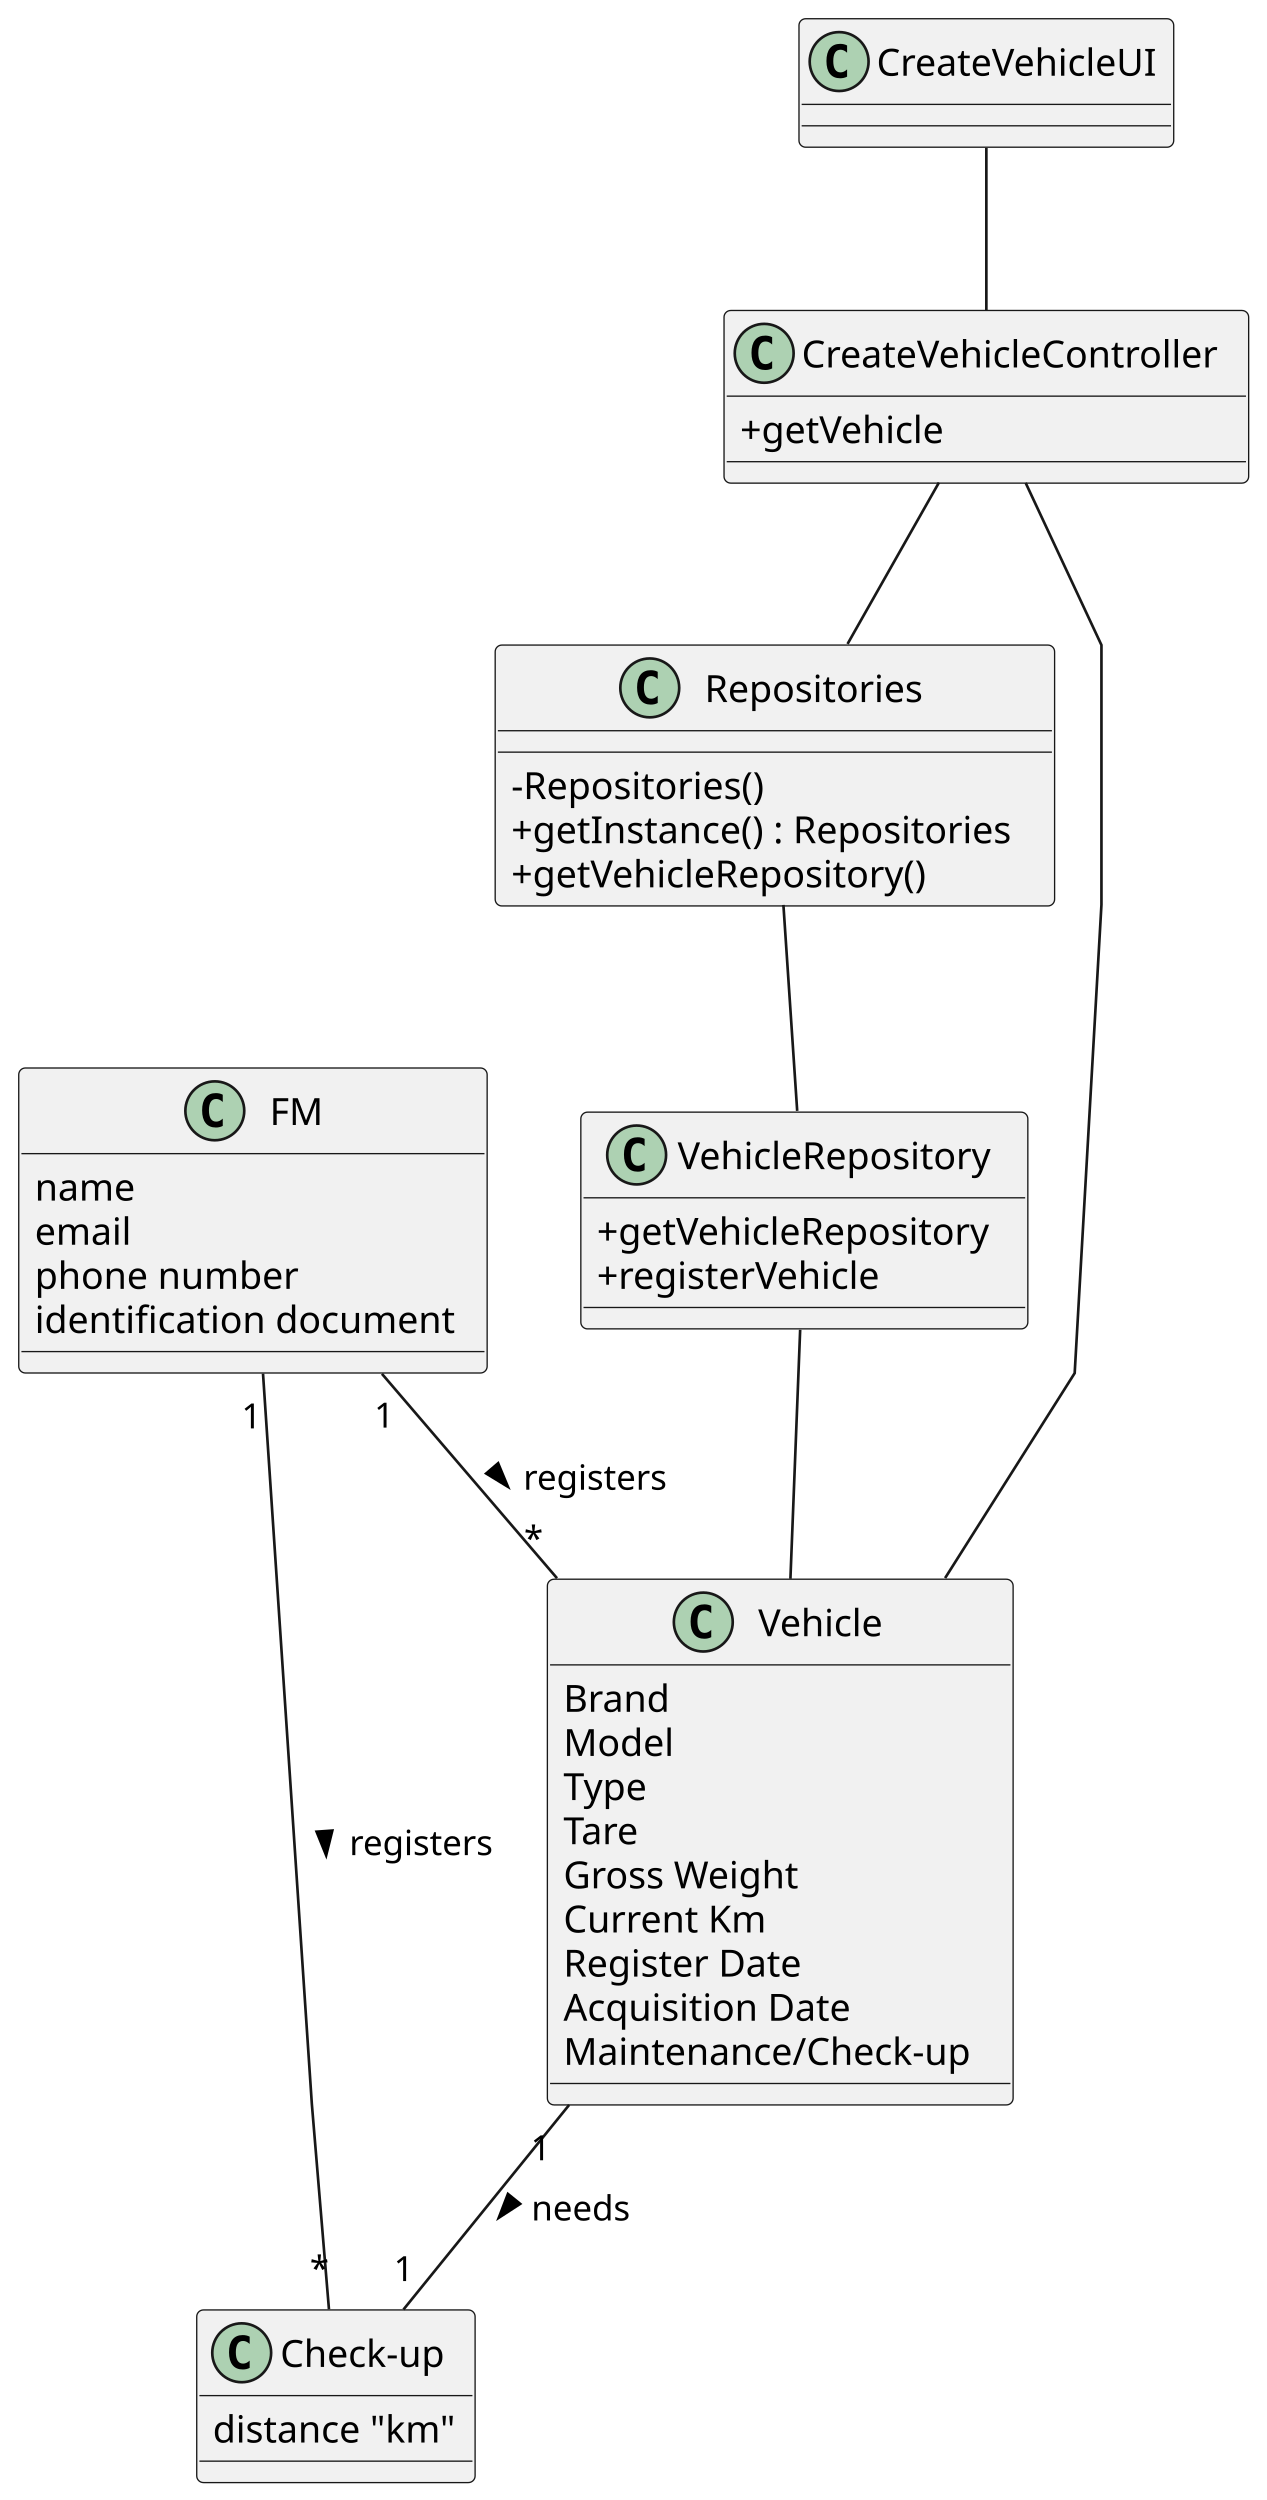
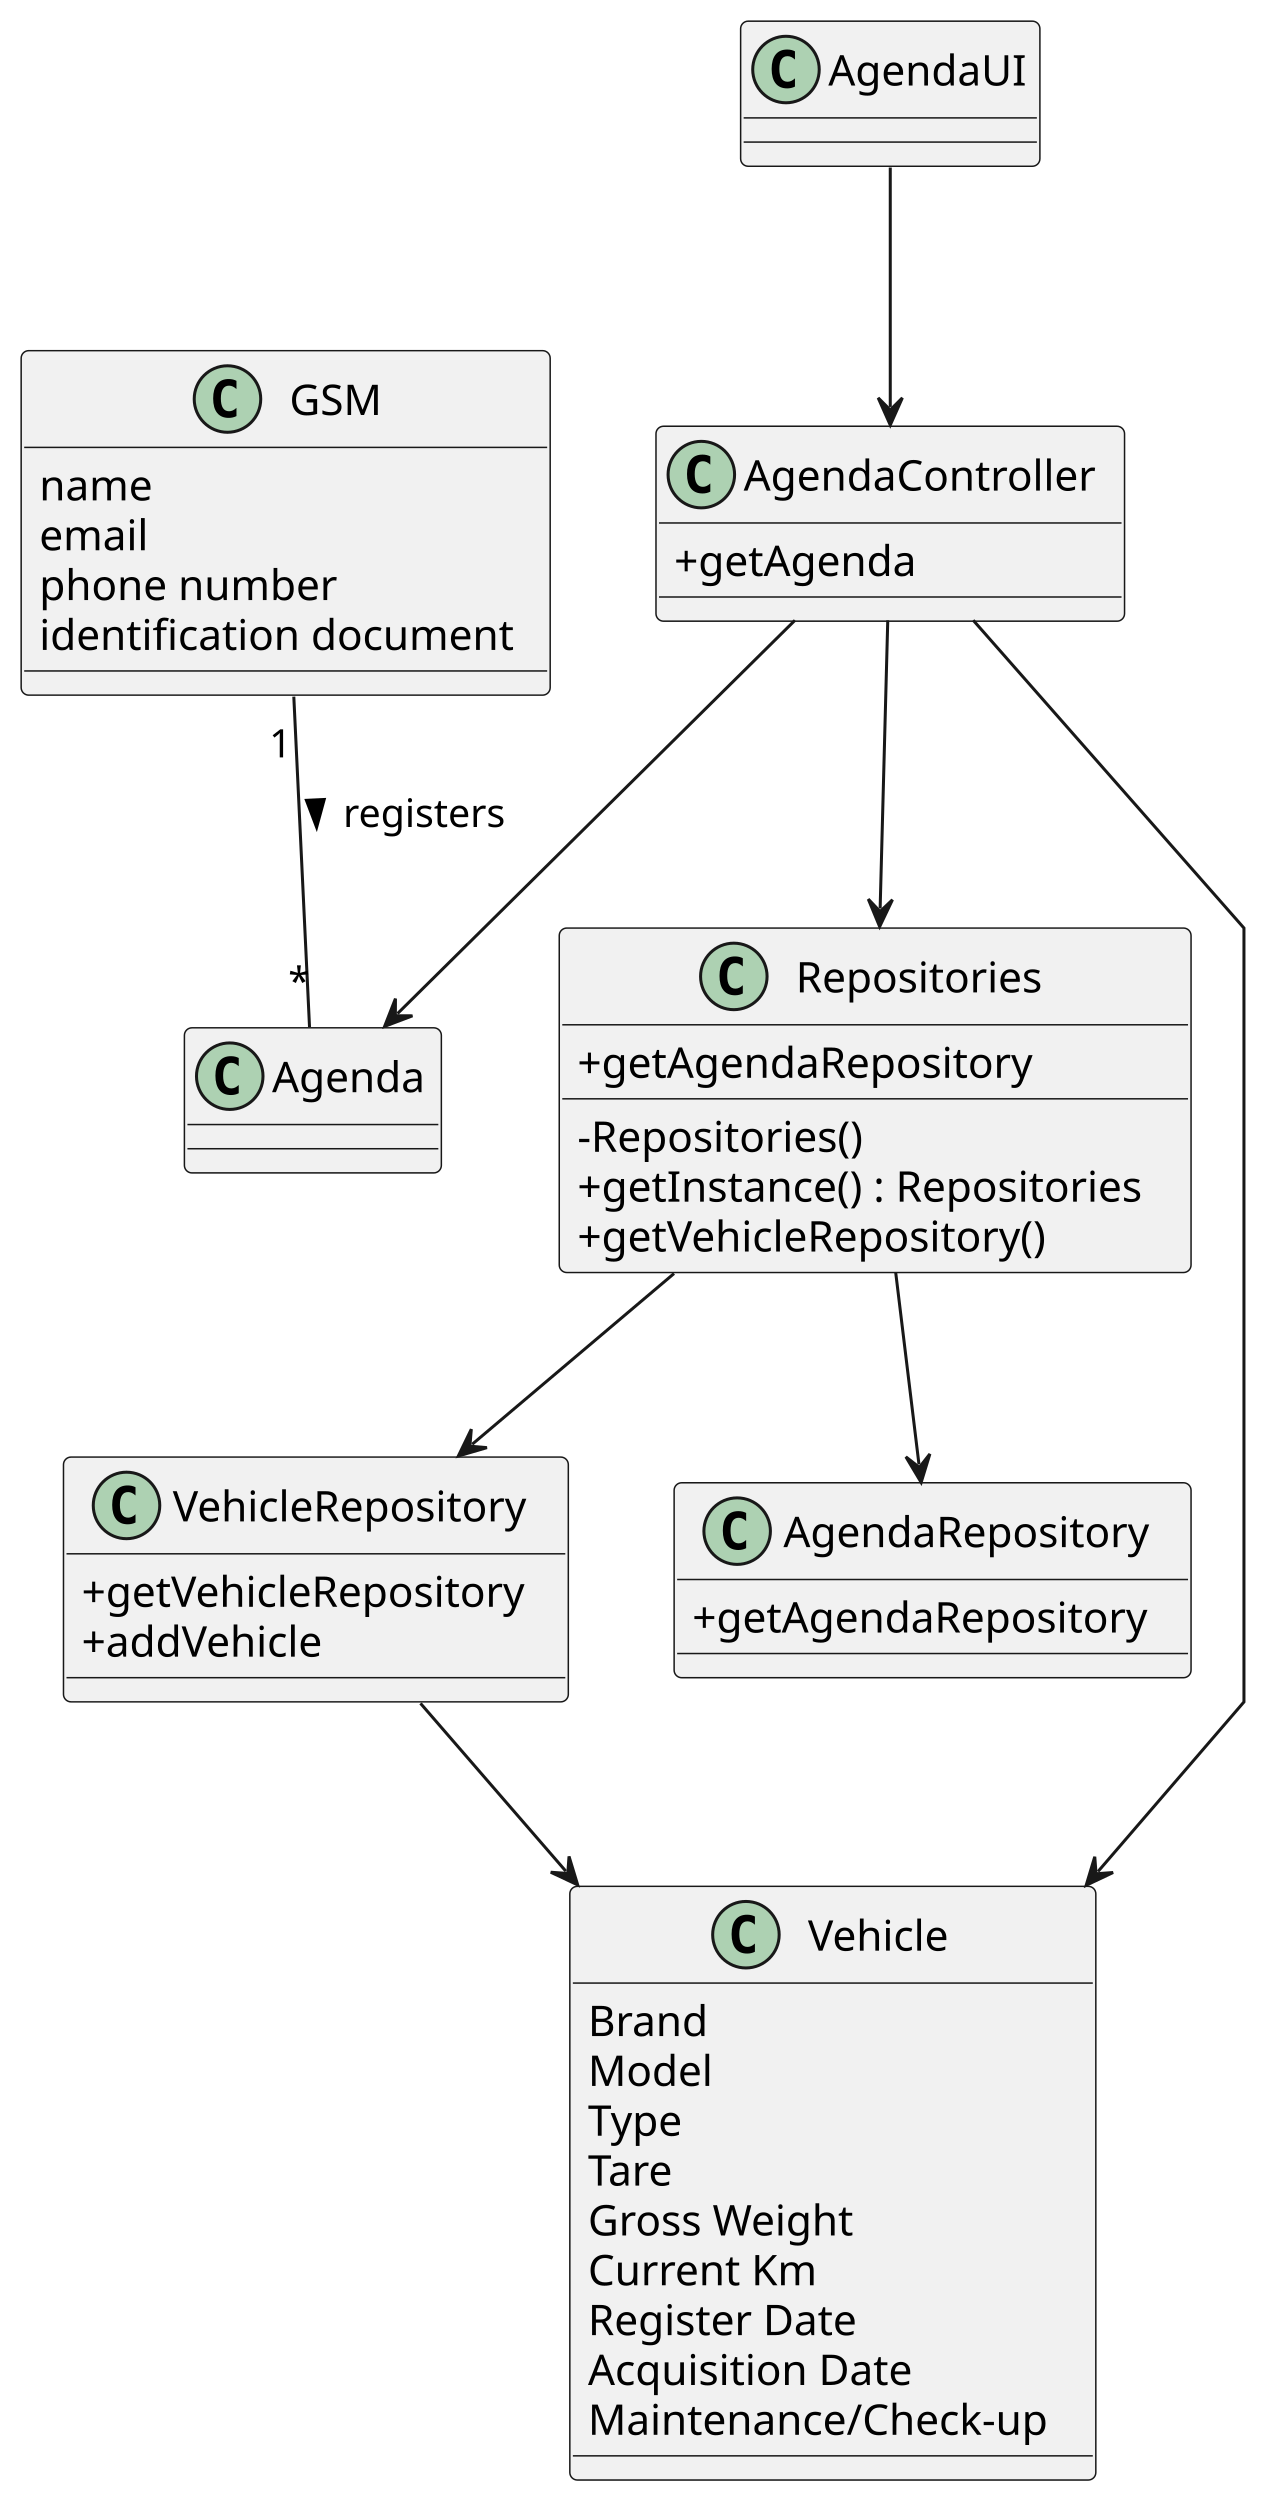
- <svg xmlns="http://www.w3.org/2000/svg" contentStyleType="text/css" height="934px" preserveAspectRatio="none" style="width:473px;height:934px;background:#FFFFFF;" version="1.1" viewBox="0 0 473 934" width="473px" zoomAndPan="magnify">
+ <svg xmlns="http://www.w3.org/2000/svg" contentStyleType="text/css" height="827px" preserveAspectRatio="none" style="width:418px;height:827px;background:#FFFFFF;" version="1.1" viewBox="0 0 418 827" width="418px" zoomAndPan="magnify">
  <defs />
  <g>
    <g id="elem_VehicleRepository">
-       <rect codeLine="12" fill="#F1F1F1" height="80.977" id="VehicleRepository" rx="2.5" ry="2.5" style="stroke:#181818;stroke-width:0.5;" width="167" x="217" y="415.5" />
-       <ellipse cx="237.85" cy="431.5" fill="#ADD1B2" rx="11" ry="11" style="stroke:#181818;stroke-width:1.0;" />
-       <path d="M240.823,437.143 Q240.242,437.442 239.603,437.591 Q238.964,437.741 238.258,437.741 Q235.751,437.741 234.431,436.089 Q233.112,434.437 233.112,431.316 Q233.112,428.187 234.431,426.535 Q235.751,424.883 238.258,424.883 Q238.964,424.883 239.611,425.032 Q240.259,425.182 240.823,425.481 L240.823,428.203 Q240.192,427.622 239.599,427.352 Q239.005,427.082 238.374,427.082 Q237.03,427.082 236.345,428.149 Q235.66,429.216 235.66,431.316 Q235.66,433.408 236.345,434.474 Q237.03,435.541 238.374,435.541 Q239.005,435.541 239.599,435.271 Q240.192,435.002 240.823,434.42 Z " fill="#000000" />
-       <text fill="#000000" font-family="sans-serif" font-size="14" lengthAdjust="spacing" textLength="122" x="253.15" y="436.791">VehicleRepository</text>
-       <line style="stroke:#181818;stroke-width:0.5;" x1="218" x2="383" y1="447.5" y2="447.5" />
-       <text fill="#000000" font-family="sans-serif" font-size="14" lengthAdjust="spacing" textLength="155" x="223" y="465.035">+getVehicleRepository</text>
-       <text fill="#000000" font-family="sans-serif" font-size="14" lengthAdjust="spacing" textLength="113" x="223" y="481.523">+registerVehicle</text>
-       <line style="stroke:#181818;stroke-width:0.5;" x1="218" x2="383" y1="488.477" y2="488.477" />
+       <rect codeLine="12" fill="#F1F1F1" height="80.977" id="VehicleRepository" rx="2.5" ry="2.5" style="stroke:#181818;stroke-width:0.5;" width="167" x="21" y="482" />
+       <ellipse cx="41.85" cy="498" fill="#ADD1B2" rx="11" ry="11" style="stroke:#181818;stroke-width:1.0;" />
+       <path d="M44.823,503.643 Q44.242,503.942 43.603,504.091 Q42.964,504.241 42.258,504.241 Q39.751,504.241 38.431,502.589 Q37.112,500.937 37.112,497.816 Q37.112,494.687 38.431,493.035 Q39.751,491.383 42.258,491.383 Q42.964,491.383 43.611,491.532 Q44.259,491.682 44.823,491.981 L44.823,494.703 Q44.192,494.122 43.599,493.852 Q43.005,493.582 42.374,493.582 Q41.03,493.582 40.345,494.649 Q39.66,495.716 39.66,497.816 Q39.66,499.908 40.345,500.974 Q41.03,502.041 42.374,502.041 Q43.005,502.041 43.599,501.771 Q44.192,501.502 44.823,500.92 Z " fill="#000000" />
+       <text fill="#000000" font-family="sans-serif" font-size="14" lengthAdjust="spacing" textLength="122" x="57.15" y="503.291">VehicleRepository</text>
+       <line style="stroke:#181818;stroke-width:0.5;" x1="22" x2="187" y1="514" y2="514" />
+       <text fill="#000000" font-family="sans-serif" font-size="14" lengthAdjust="spacing" textLength="155" x="27" y="531.535">+getVehicleRepository</text>
+       <text fill="#000000" font-family="sans-serif" font-size="14" lengthAdjust="spacing" textLength="86" x="27" y="548.023">+addVehicle</text>
+       <line style="stroke:#181818;stroke-width:0.5;" x1="22" x2="187" y1="554.977" y2="554.977" />
    </g>
-     <g id="elem_CreateVehicleUI">
-       <rect codeLine="17" fill="#F1F1F1" height="48" id="CreateVehicleUI" rx="2.5" ry="2.5" style="stroke:#181818;stroke-width:0.5;" width="140" x="298.5" y="7" />
-       <ellipse cx="313.5" cy="23" fill="#ADD1B2" rx="11" ry="11" style="stroke:#181818;stroke-width:1.0;" />
-       <path d="M316.473,28.643 Q315.892,28.942 315.253,29.091 Q314.614,29.241 313.908,29.241 Q311.401,29.241 310.082,27.589 Q308.762,25.937 308.762,22.816 Q308.762,19.686 310.082,18.035 Q311.401,16.383 313.908,16.383 Q314.614,16.383 315.261,16.532 Q315.909,16.682 316.473,16.98 L316.473,19.703 Q315.842,19.122 315.249,18.852 Q314.655,18.582 314.024,18.582 Q312.68,18.582 311.995,19.649 Q311.31,20.716 311.31,22.816 Q311.31,24.908 311.995,25.974 Q312.68,27.041 314.024,27.041 Q314.655,27.041 315.249,26.771 Q315.842,26.502 316.473,25.92 Z " fill="#000000" />
-       <text fill="#000000" font-family="sans-serif" font-size="14" lengthAdjust="spacing" textLength="108" x="327.5" y="28.291">CreateVehicleUI</text>
-       <line style="stroke:#181818;stroke-width:0.5;" x1="299.5" x2="437.5" y1="39" y2="39" />
-       <line style="stroke:#181818;stroke-width:0.5;" x1="299.5" x2="437.5" y1="47" y2="47" />
+     <g id="elem_AgendaUI">
+       <rect codeLine="17" fill="#F1F1F1" height="48" id="AgendaUI" rx="2.5" ry="2.5" style="stroke:#181818;stroke-width:0.5;" width="99" x="245" y="7" />
+       <ellipse cx="260" cy="23" fill="#ADD1B2" rx="11" ry="11" style="stroke:#181818;stroke-width:1.0;" />
+       <path d="M262.973,28.643 Q262.392,28.942 261.753,29.091 Q261.114,29.241 260.408,29.241 Q257.901,29.241 256.582,27.589 Q255.262,25.937 255.262,22.816 Q255.262,19.686 256.582,18.035 Q257.901,16.383 260.408,16.383 Q261.114,16.383 261.761,16.532 Q262.409,16.682 262.973,16.98 L262.973,19.703 Q262.342,19.122 261.749,18.852 Q261.155,18.582 260.524,18.582 Q259.18,18.582 258.495,19.649 Q257.81,20.716 257.81,22.816 Q257.81,24.908 258.495,25.974 Q259.18,27.041 260.524,27.041 Q261.155,27.041 261.749,26.771 Q262.342,26.502 262.973,25.92 Z " fill="#000000" />
+       <text fill="#000000" font-family="sans-serif" font-size="14" lengthAdjust="spacing" textLength="67" x="274" y="28.291">AgendaUI</text>
+       <line style="stroke:#181818;stroke-width:0.5;" x1="246" x2="343" y1="39" y2="39" />
+       <line style="stroke:#181818;stroke-width:0.5;" x1="246" x2="343" y1="47" y2="47" />
+     </g>
+     <g id="elem_AgendaRepository">
+       <rect codeLine="20" fill="#F1F1F1" height="64.488" id="AgendaRepository" rx="2.5" ry="2.5" style="stroke:#181818;stroke-width:0.5;" width="171" x="223" y="490.5" />
+       <ellipse cx="243.85" cy="506.5" fill="#ADD1B2" rx="11" ry="11" style="stroke:#181818;stroke-width:1.0;" />
+       <path d="M246.823,512.143 Q246.242,512.442 245.603,512.591 Q244.964,512.741 244.258,512.741 Q241.751,512.741 240.431,511.089 Q239.112,509.437 239.112,506.316 Q239.112,503.187 240.431,501.535 Q241.751,499.883 244.258,499.883 Q244.964,499.883 245.611,500.032 Q246.259,500.182 246.823,500.481 L246.823,503.203 Q246.192,502.622 245.599,502.352 Q245.005,502.082 244.374,502.082 Q243.03,502.082 242.345,503.149 Q241.66,504.216 241.66,506.316 Q241.66,508.408 242.345,509.474 Q243.03,510.541 244.374,510.541 Q245.005,510.541 245.599,510.271 Q246.192,510.002 246.823,509.42 Z " fill="#000000" />
+       <text fill="#000000" font-family="sans-serif" font-size="14" lengthAdjust="spacing" textLength="126" x="259.15" y="511.791">AgendaRepository</text>
+       <line style="stroke:#181818;stroke-width:0.5;" x1="224" x2="393" y1="522.5" y2="522.5" />
+       <text fill="#000000" font-family="sans-serif" font-size="14" lengthAdjust="spacing" textLength="159" x="229" y="540.035">+getAgendaRepository</text>
+       <line style="stroke:#181818;stroke-width:0.5;" x1="224" x2="393" y1="546.988" y2="546.988" />
    </g>
    <g id="elem_Repositories">
-       <rect codeLine="21" fill="#F1F1F1" height="97.465" id="Repositories" rx="2.5" ry="2.5" style="stroke:#181818;stroke-width:0.5;" width="209" x="185" y="241" />
-       <ellipse cx="242.75" cy="257" fill="#ADD1B2" rx="11" ry="11" style="stroke:#181818;stroke-width:1.0;" />
-       <path d="M245.723,262.643 Q245.142,262.942 244.503,263.091 Q243.864,263.241 243.158,263.241 Q240.651,263.241 239.332,261.589 Q238.012,259.937 238.012,256.816 Q238.012,253.686 239.332,252.035 Q240.651,250.383 243.158,250.383 Q243.864,250.383 244.511,250.532 Q245.159,250.682 245.723,250.981 L245.723,253.703 Q245.092,253.122 244.499,252.852 Q243.905,252.583 243.274,252.583 Q241.93,252.583 241.245,253.649 Q240.56,254.716 240.56,256.816 Q240.56,258.908 241.245,259.974 Q241.93,261.041 243.274,261.041 Q243.905,261.041 244.499,260.771 Q245.092,260.502 245.723,259.92 Z " fill="#000000" />
-       <text fill="#000000" font-family="sans-serif" font-size="14" lengthAdjust="spacing" textLength="85" x="263.25" y="262.291">Repositories</text>
-       <line style="stroke:#181818;stroke-width:0.5;" x1="186" x2="393" y1="273" y2="273" />
-       <line style="stroke:#181818;stroke-width:0.5;" x1="186" x2="393" y1="281" y2="281" />
-       <text fill="#000000" font-family="sans-serif" font-size="14" lengthAdjust="spacing" textLength="103" x="191" y="298.535">-Repositories()</text>
-       <text fill="#000000" font-family="sans-serif" font-size="14" lengthAdjust="spacing" textLength="197" x="191" y="315.023">+getInstance() : Repositories</text>
-       <text fill="#000000" font-family="sans-serif" font-size="14" lengthAdjust="spacing" textLength="165" x="191" y="331.512">+getVehicleRepository()</text>
+       <rect codeLine="24" fill="#F1F1F1" height="113.953" id="Repositories" rx="2.5" ry="2.5" style="stroke:#181818;stroke-width:0.5;" width="209" x="185" y="307" />
+       <ellipse cx="242.75" cy="323" fill="#ADD1B2" rx="11" ry="11" style="stroke:#181818;stroke-width:1.0;" />
+       <path d="M245.723,328.643 Q245.142,328.942 244.503,329.091 Q243.864,329.241 243.158,329.241 Q240.651,329.241 239.332,327.589 Q238.012,325.937 238.012,322.816 Q238.012,319.687 239.332,318.035 Q240.651,316.383 243.158,316.383 Q243.864,316.383 244.511,316.532 Q245.159,316.682 245.723,316.981 L245.723,319.703 Q245.092,319.122 244.499,318.852 Q243.905,318.582 243.274,318.582 Q241.93,318.582 241.245,319.649 Q240.56,320.716 240.56,322.816 Q240.56,324.908 241.245,325.974 Q241.93,327.041 243.274,327.041 Q243.905,327.041 244.499,326.771 Q245.092,326.502 245.723,325.92 Z " fill="#000000" />
+       <text fill="#000000" font-family="sans-serif" font-size="14" lengthAdjust="spacing" textLength="85" x="263.25" y="328.291">Repositories</text>
+       <line style="stroke:#181818;stroke-width:0.5;" x1="186" x2="393" y1="339" y2="339" />
+       <text fill="#000000" font-family="sans-serif" font-size="14" lengthAdjust="spacing" textLength="159" x="191" y="356.535">+getAgendaRepository</text>
+       <line style="stroke:#181818;stroke-width:0.5;" x1="186" x2="393" y1="363.488" y2="363.488" />
+       <text fill="#000000" font-family="sans-serif" font-size="14" lengthAdjust="spacing" textLength="103" x="191" y="381.023">-Repositories()</text>
+       <text fill="#000000" font-family="sans-serif" font-size="14" lengthAdjust="spacing" textLength="197" x="191" y="397.512">+getInstance() : Repositories</text>
+       <text fill="#000000" font-family="sans-serif" font-size="14" lengthAdjust="spacing" textLength="165" x="191" y="414">+getVehicleRepository()</text>
    </g>
-     <g id="elem_CreateVehicleController">
-       <rect codeLine="27" fill="#F1F1F1" height="64.488" id="CreateVehicleController" rx="2.5" ry="2.5" style="stroke:#181818;stroke-width:0.5;" width="196" x="270.5" y="116" />
-       <ellipse cx="285.5" cy="132" fill="#ADD1B2" rx="11" ry="11" style="stroke:#181818;stroke-width:1.0;" />
-       <path d="M288.473,137.643 Q287.892,137.942 287.253,138.091 Q286.614,138.241 285.908,138.241 Q283.401,138.241 282.082,136.589 Q280.762,134.937 280.762,131.816 Q280.762,128.686 282.082,127.035 Q283.401,125.383 285.908,125.383 Q286.614,125.383 287.261,125.532 Q287.909,125.682 288.473,125.981 L288.473,128.703 Q287.842,128.122 287.249,127.852 Q286.655,127.582 286.024,127.582 Q284.68,127.582 283.995,128.649 Q283.31,129.716 283.31,131.816 Q283.31,133.908 283.995,134.974 Q284.68,136.041 286.024,136.041 Q286.655,136.041 287.249,135.771 Q287.842,135.501 288.473,134.92 Z " fill="#000000" />
-       <text fill="#000000" font-family="sans-serif" font-size="14" lengthAdjust="spacing" textLength="164" x="299.5" y="137.291">CreateVehicleController</text>
-       <line style="stroke:#181818;stroke-width:0.5;" x1="271.5" x2="465.5" y1="148" y2="148" />
-       <text fill="#000000" font-family="sans-serif" font-size="14" lengthAdjust="spacing" textLength="82" x="276.5" y="165.535">+getVehicle</text>
-       <line style="stroke:#181818;stroke-width:0.5;" x1="271.5" x2="465.5" y1="172.488" y2="172.488" />
+     <g id="elem_AgendaController">
+       <rect codeLine="31" fill="#F1F1F1" height="64.488" id="AgendaController" rx="2.5" ry="2.5" style="stroke:#181818;stroke-width:0.5;" width="155" x="217" y="141" />
+       <ellipse cx="232" cy="157" fill="#ADD1B2" rx="11" ry="11" style="stroke:#181818;stroke-width:1.0;" />
+       <path d="M234.973,162.643 Q234.392,162.942 233.753,163.091 Q233.114,163.241 232.408,163.241 Q229.901,163.241 228.582,161.589 Q227.262,159.937 227.262,156.816 Q227.262,153.686 228.582,152.035 Q229.901,150.383 232.408,150.383 Q233.114,150.383 233.761,150.532 Q234.409,150.682 234.973,150.981 L234.973,153.703 Q234.342,153.122 233.749,152.852 Q233.155,152.583 232.524,152.583 Q231.18,152.583 230.495,153.649 Q229.81,154.716 229.81,156.816 Q229.81,158.908 230.495,159.974 Q231.18,161.041 232.524,161.041 Q233.155,161.041 233.749,160.771 Q234.342,160.501 234.973,159.92 Z " fill="#000000" />
+       <text fill="#000000" font-family="sans-serif" font-size="14" lengthAdjust="spacing" textLength="123" x="246" y="162.291">AgendaController</text>
+       <line style="stroke:#181818;stroke-width:0.5;" x1="218" x2="371" y1="173" y2="173" />
+       <text fill="#000000" font-family="sans-serif" font-size="14" lengthAdjust="spacing" textLength="86" x="223" y="190.535">+getAgenda</text>
+       <line style="stroke:#181818;stroke-width:0.5;" x1="218" x2="371" y1="197.488" y2="197.488" />
    </g>
-     <g id="elem_FM">
-       <rect codeLine="32" fill="#F1F1F1" height="113.953" id="FM" rx="2.5" ry="2.5" style="stroke:#181818;stroke-width:0.5;" width="175" x="7" y="399" />
-       <ellipse cx="80.25" cy="415" fill="#ADD1B2" rx="11" ry="11" style="stroke:#181818;stroke-width:1.0;" />
-       <path d="M83.223,420.643 Q82.642,420.942 82.003,421.091 Q81.364,421.241 80.658,421.241 Q78.151,421.241 76.832,419.589 Q75.512,417.937 75.512,414.816 Q75.512,411.687 76.832,410.035 Q78.151,408.383 80.658,408.383 Q81.364,408.383 82.011,408.532 Q82.659,408.682 83.223,408.981 L83.223,411.703 Q82.592,411.122 81.999,410.852 Q81.405,410.582 80.774,410.582 Q79.43,410.582 78.745,411.649 Q78.06,412.716 78.06,414.816 Q78.06,416.908 78.745,417.974 Q79.43,419.041 80.774,419.041 Q81.405,419.041 81.999,418.771 Q82.592,418.502 83.223,417.92 Z " fill="#000000" />
-       <text fill="#000000" font-family="sans-serif" font-size="14" lengthAdjust="spacing" textLength="20" x="100.75" y="420.291">FM</text>
-       <line style="stroke:#181818;stroke-width:0.5;" x1="8" x2="181" y1="431" y2="431" />
-       <text fill="#000000" font-family="sans-serif" font-size="14" lengthAdjust="spacing" textLength="38" x="13" y="448.535">name</text>
-       <text fill="#000000" font-family="sans-serif" font-size="14" lengthAdjust="spacing" textLength="37" x="13" y="465.023">email</text>
-       <text fill="#000000" font-family="sans-serif" font-size="14" lengthAdjust="spacing" textLength="102" x="13" y="481.512">phone number</text>
-       <text fill="#000000" font-family="sans-serif" font-size="14" lengthAdjust="spacing" textLength="163" x="13" y="498">identification document</text>
-       <line style="stroke:#181818;stroke-width:0.5;" x1="8" x2="181" y1="504.953" y2="504.953" />
+     <g id="elem_GSM">
+       <rect codeLine="36" fill="#F1F1F1" height="113.953" id="GSM" rx="2.5" ry="2.5" style="stroke:#181818;stroke-width:0.5;" width="175" x="7" y="116" />
+       <ellipse cx="75.25" cy="132" fill="#ADD1B2" rx="11" ry="11" style="stroke:#181818;stroke-width:1.0;" />
+       <path d="M78.223,137.643 Q77.642,137.942 77.003,138.091 Q76.364,138.241 75.658,138.241 Q73.151,138.241 71.832,136.589 Q70.512,134.937 70.512,131.816 Q70.512,128.686 71.832,127.035 Q73.151,125.383 75.658,125.383 Q76.364,125.383 77.011,125.532 Q77.659,125.682 78.223,125.981 L78.223,128.703 Q77.592,128.122 76.999,127.852 Q76.405,127.582 75.774,127.582 Q74.43,127.582 73.745,128.649 Q73.06,129.716 73.06,131.816 Q73.06,133.908 73.745,134.974 Q74.43,136.041 75.774,136.041 Q76.405,136.041 76.999,135.771 Q77.592,135.501 78.223,134.92 Z " fill="#000000" />
+       <text fill="#000000" font-family="sans-serif" font-size="14" lengthAdjust="spacing" textLength="30" x="95.75" y="137.291">GSM</text>
+       <line style="stroke:#181818;stroke-width:0.5;" x1="8" x2="181" y1="148" y2="148" />
+       <text fill="#000000" font-family="sans-serif" font-size="14" lengthAdjust="spacing" textLength="38" x="13" y="165.535">name</text>
+       <text fill="#000000" font-family="sans-serif" font-size="14" lengthAdjust="spacing" textLength="37" x="13" y="182.023">email</text>
+       <text fill="#000000" font-family="sans-serif" font-size="14" lengthAdjust="spacing" textLength="102" x="13" y="198.512">phone number</text>
+       <text fill="#000000" font-family="sans-serif" font-size="14" lengthAdjust="spacing" textLength="163" x="13" y="215">identification document</text>
+       <line style="stroke:#181818;stroke-width:0.5;" x1="8" x2="181" y1="221.953" y2="221.953" />
    </g>
    <g id="elem_Vehicle">
-       <rect codeLine="40" fill="#F1F1F1" height="196.394" id="Vehicle" rx="2.5" ry="2.5" style="stroke:#181818;stroke-width:0.5;" width="174" x="204.5" y="590" />
-       <ellipse cx="262.75" cy="606" fill="#ADD1B2" rx="11" ry="11" style="stroke:#181818;stroke-width:1.0;" />
-       <path d="M265.723,611.643 Q265.142,611.942 264.503,612.091 Q263.864,612.241 263.158,612.241 Q260.651,612.241 259.332,610.589 Q258.012,608.937 258.012,605.816 Q258.012,602.687 259.332,601.035 Q260.651,599.383 263.158,599.383 Q263.864,599.383 264.511,599.532 Q265.159,599.682 265.723,599.981 L265.723,602.703 Q265.092,602.122 264.499,601.852 Q263.905,601.582 263.274,601.582 Q261.93,601.582 261.245,602.649 Q260.56,603.716 260.56,605.816 Q260.56,607.908 261.245,608.974 Q261.93,610.041 263.274,610.041 Q263.905,610.041 264.499,609.771 Q265.092,609.501 265.723,608.92 Z " fill="#000000" />
-       <text fill="#000000" font-family="sans-serif" font-size="14" lengthAdjust="spacing" textLength="49" x="283.25" y="611.291">Vehicle</text>
-       <line style="stroke:#181818;stroke-width:0.5;" x1="205.5" x2="377.5" y1="622" y2="622" />
-       <text fill="#000000" font-family="sans-serif" font-size="14" lengthAdjust="spacing" textLength="40" x="210.5" y="639.535">Brand</text>
-       <text fill="#000000" font-family="sans-serif" font-size="14" lengthAdjust="spacing" textLength="42" x="210.5" y="656.023">Model</text>
-       <text fill="#000000" font-family="sans-serif" font-size="14" lengthAdjust="spacing" textLength="33" x="210.5" y="672.512">Type</text>
-       <text fill="#000000" font-family="sans-serif" font-size="14" lengthAdjust="spacing" textLength="31" x="210.5" y="689">Tare</text>
-       <text fill="#000000" font-family="sans-serif" font-size="14" lengthAdjust="spacing" textLength="90" x="210.5" y="705.488">Gross Weight</text>
-       <text fill="#000000" font-family="sans-serif" font-size="14" lengthAdjust="spacing" textLength="79" x="210.5" y="721.977">Current Km</text>
-       <text fill="#000000" font-family="sans-serif" font-size="14" lengthAdjust="spacing" textLength="91" x="210.5" y="738.465">Register Date</text>
-       <text fill="#000000" font-family="sans-serif" font-size="14" lengthAdjust="spacing" textLength="112" x="210.5" y="754.953">Acquisition Date</text>
-       <text fill="#000000" font-family="sans-serif" font-size="14" lengthAdjust="spacing" textLength="162" x="210.5" y="771.441">Maintenance/Check-up</text>
-       <line style="stroke:#181818;stroke-width:0.5;" x1="205.5" x2="377.5" y1="778.394" y2="778.394" />
+       <rect codeLine="44" fill="#F1F1F1" height="196.394" id="Vehicle" rx="2.5" ry="2.5" style="stroke:#181818;stroke-width:0.5;" width="174" x="188.5" y="624" />
+       <ellipse cx="246.75" cy="640" fill="#ADD1B2" rx="11" ry="11" style="stroke:#181818;stroke-width:1.0;" />
+       <path d="M249.723,645.643 Q249.142,645.942 248.503,646.091 Q247.864,646.241 247.158,646.241 Q244.651,646.241 243.332,644.589 Q242.012,642.937 242.012,639.816 Q242.012,636.687 243.332,635.035 Q244.651,633.383 247.158,633.383 Q247.864,633.383 248.511,633.532 Q249.159,633.682 249.723,633.981 L249.723,636.703 Q249.092,636.122 248.499,635.852 Q247.905,635.582 247.274,635.582 Q245.93,635.582 245.245,636.649 Q244.56,637.716 244.56,639.816 Q244.56,641.908 245.245,642.974 Q245.93,644.041 247.274,644.041 Q247.905,644.041 248.499,643.771 Q249.092,643.501 249.723,642.92 Z " fill="#000000" />
+       <text fill="#000000" font-family="sans-serif" font-size="14" lengthAdjust="spacing" textLength="49" x="267.25" y="645.291">Vehicle</text>
+       <line style="stroke:#181818;stroke-width:0.5;" x1="189.5" x2="361.5" y1="656" y2="656" />
+       <text fill="#000000" font-family="sans-serif" font-size="14" lengthAdjust="spacing" textLength="40" x="194.5" y="673.535">Brand</text>
+       <text fill="#000000" font-family="sans-serif" font-size="14" lengthAdjust="spacing" textLength="42" x="194.5" y="690.023">Model</text>
+       <text fill="#000000" font-family="sans-serif" font-size="14" lengthAdjust="spacing" textLength="33" x="194.5" y="706.512">Type</text>
+       <text fill="#000000" font-family="sans-serif" font-size="14" lengthAdjust="spacing" textLength="31" x="194.5" y="723">Tare</text>
+       <text fill="#000000" font-family="sans-serif" font-size="14" lengthAdjust="spacing" textLength="90" x="194.5" y="739.488">Gross Weight</text>
+       <text fill="#000000" font-family="sans-serif" font-size="14" lengthAdjust="spacing" textLength="79" x="194.5" y="755.977">Current Km</text>
+       <text fill="#000000" font-family="sans-serif" font-size="14" lengthAdjust="spacing" textLength="91" x="194.5" y="772.465">Register Date</text>
+       <text fill="#000000" font-family="sans-serif" font-size="14" lengthAdjust="spacing" textLength="112" x="194.5" y="788.953">Acquisition Date</text>
+       <text fill="#000000" font-family="sans-serif" font-size="14" lengthAdjust="spacing" textLength="162" x="194.5" y="805.441">Maintenance/Check-up</text>
+       <line style="stroke:#181818;stroke-width:0.5;" x1="189.5" x2="361.5" y1="812.394" y2="812.394" />
    </g>
-     <g id="elem_Check-up">
-       <rect codeLine="52" fill="#F1F1F1" height="64.488" id="Check-up" rx="2.5" ry="2.5" style="stroke:#181818;stroke-width:0.5;" width="104" x="73.5" y="863" />
-       <ellipse cx="90.3" cy="879" fill="#ADD1B2" rx="11" ry="11" style="stroke:#181818;stroke-width:1.0;" />
-       <path d="M93.273,884.643 Q92.692,884.942 92.053,885.091 Q91.414,885.241 90.708,885.241 Q88.201,885.241 86.882,883.589 Q85.562,881.937 85.562,878.816 Q85.562,875.687 86.882,874.035 Q88.201,872.383 90.708,872.383 Q91.414,872.383 92.061,872.532 Q92.709,872.682 93.273,872.981 L93.273,875.703 Q92.642,875.122 92.049,874.852 Q91.455,874.582 90.824,874.582 Q89.48,874.582 88.795,875.649 Q88.11,876.716 88.11,878.816 Q88.11,880.908 88.795,881.974 Q89.48,883.041 90.824,883.041 Q91.455,883.041 92.049,882.771 Q92.642,882.501 93.273,881.92 Z " fill="#000000" />
-       <text fill="#000000" font-family="sans-serif" font-size="14" lengthAdjust="spacing" textLength="68" x="104.7" y="884.291">Check-up</text>
-       <line style="stroke:#181818;stroke-width:0.5;" x1="74.5" x2="176.5" y1="895" y2="895" />
-       <text fill="#000000" font-family="sans-serif" font-size="14" lengthAdjust="spacing" textLength="92" x="79.5" y="912.535">distance "km"</text>
-       <line style="stroke:#181818;stroke-width:0.5;" x1="74.5" x2="176.5" y1="919.488" y2="919.488" />
+     <g id="elem_Agenda">
+       <rect codeLine="55" fill="#F1F1F1" height="48" id="Agenda" rx="2.5" ry="2.5" style="stroke:#181818;stroke-width:0.5;" width="85" x="61" y="340" />
+       <ellipse cx="76" cy="356" fill="#ADD1B2" rx="11" ry="11" style="stroke:#181818;stroke-width:1.0;" />
+       <path d="M78.973,361.643 Q78.392,361.942 77.753,362.091 Q77.114,362.241 76.408,362.241 Q73.901,362.241 72.582,360.589 Q71.262,358.937 71.262,355.816 Q71.262,352.687 72.582,351.035 Q73.901,349.383 76.408,349.383 Q77.114,349.383 77.761,349.532 Q78.409,349.682 78.973,349.981 L78.973,352.703 Q78.342,352.122 77.749,351.852 Q77.155,351.582 76.524,351.582 Q75.18,351.582 74.495,352.649 Q73.81,353.716 73.81,355.816 Q73.81,357.908 74.495,358.974 Q75.18,360.041 76.524,360.041 Q77.155,360.041 77.749,359.771 Q78.342,359.502 78.973,358.92 Z " fill="#000000" />
+       <text fill="#000000" font-family="sans-serif" font-size="14" lengthAdjust="spacing" textLength="53" x="90" y="361.291">Agenda</text>
+       <line style="stroke:#181818;stroke-width:0.5;" x1="62" x2="145" y1="372" y2="372" />
+       <line style="stroke:#181818;stroke-width:0.5;" x1="62" x2="145" y1="380" y2="380" />
    </g>
-     <g id="link_CreateVehicleUI_CreateVehicleController">
-       <path codeLine="56" d="M368.5,55.27 C368.5,72.73 368.5,96.81 368.5,115.91 " fill="none" id="CreateVehicleUI-CreateVehicleController" style="stroke:#181818;stroke-width:1.0;" />
+     <g id="link_AgendaUI_AgendaController">
+       <path codeLine="60" d="M294.5,55.43 C294.5,78.79 294.5,108.79 294.5,134.61 " fill="none" id="AgendaUI-to-AgendaController" style="stroke:#181818;stroke-width:1.0;" />
+       <polygon fill="#181818" points="294.5,140.61,298.5,131.61,294.5,135.61,290.5,131.61,294.5,140.61" style="stroke:#181818;stroke-width:1.0;" />
    </g>
    <g id="link_Repositories_VehicleRepository">
-       <path codeLine="57" d="M292.68,338.08 C294.31,362.47 296.28,391.83 297.83,415.03 " fill="none" id="Repositories-VehicleRepository" style="stroke:#181818;stroke-width:1.0;" />
+       <path codeLine="61" d="M222.97,421.28 C199.35,441.26 177.861,459.445 156.201,477.765 " fill="none" id="Repositories-to-VehicleRepository" style="stroke:#181818;stroke-width:1.0;" />
+       <polygon fill="#181818" points="151.62,481.64,161.075,478.882,155.438,478.411,155.909,472.774,151.62,481.64" style="stroke:#181818;stroke-width:1.0;" />
    </g>
-     <g id="link_CreateVehicleController_Repositories">
-       <path codeLine="58" d="M350.77,180.31 C340.72,198.06 327.93,220.64 316.64,240.58 " fill="none" id="CreateVehicleController-Repositories" style="stroke:#181818;stroke-width:1.0;" />
+     <g id="link_AgendaController_Repositories">
+       <path codeLine="62" d="M293.67,205.21 C292.95,232.68 292.029,267.352 291.149,300.532 " fill="none" id="AgendaController-to-Repositories" style="stroke:#181818;stroke-width:1.0;" />
+       <polygon fill="#181818" points="290.99,306.53,295.227,297.639,291.123,301.532,287.23,297.427,290.99,306.53" style="stroke:#181818;stroke-width:1.0;" />
+     </g>
+     <g id="link_AgendaController_Agenda">
+       <path codeLine="63" d="M262.96,205.21 C224.82,242.95 165.745,301.41 131.495,335.3 " fill="none" id="AgendaController-to-Agenda" style="stroke:#181818;stroke-width:1.0;" />
+       <polygon fill="#181818" points="127.23,339.52,136.441,336.033,130.784,336.003,130.814,330.346,127.23,339.52" style="stroke:#181818;stroke-width:1.0;" />
    </g>
    <g id="link_VehicleRepository_Vehicle">
-       <path codeLine="59" d="M298.94,496.8 C297.94,522.51 296.58,557.16 295.3,589.84 " fill="none" id="VehicleRepository-Vehicle" style="stroke:#181818;stroke-width:1.0;" />
+       <path codeLine="64" d="M139.1,563.47 C154.23,580.94 168.772,597.734 187.172,618.984 " fill="none" id="VehicleRepository-to-Vehicle" style="stroke:#181818;stroke-width:1.0;" />
+       <polygon fill="#181818" points="191.1,623.52,188.233,614.098,187.827,619.74,182.185,619.335,191.1,623.52" style="stroke:#181818;stroke-width:1.0;" />
    </g>
-     <g id="link_CreateVehicleController_Vehicle">
-       <path codeLine="60" d="M383.18,180.4 C395.63,207.06 411.5,241 411.5,241 C411.5,241 411.5,338 411.5,338 C411.5,338 401.5,513 401.5,513 C401.5,513 378.23,549.81 353.09,589.57 " fill="none" id="CreateVehicleController-Vehicle" style="stroke:#181818;stroke-width:1.0;" />
+     <g id="link_AgendaController_Vehicle">
+       <path codeLine="65" d="M321.93,205.18 C356.51,244.49 411.5,307 411.5,307 C411.5,307 411.5,563 411.5,563 C411.5,563 391.203,586.572 363.223,619.092 " fill="none" id="AgendaController-to-Vehicle" style="stroke:#181818;stroke-width:1.0;" />
+       <polygon fill="#181818" points="359.31,623.64,368.212,619.427,362.571,619.85,362.148,614.209,359.31,623.64" style="stroke:#181818;stroke-width:1.0;" />
    </g>
-     <g id="link_FM_Vehicle">
-       <path codeLine="61" d="M142.69,513.26 C162.4,536.27 185.78,563.57 208.1,589.62 " fill="none" id="FM-Vehicle" style="stroke:#181818;stroke-width:1.0;" />
-       <polygon fill="#000000" points="189.753,555.453,186.101,546.671,181.637,550.495,189.753,555.453" style="stroke:#000000;stroke-width:1.0;" />
-       <text fill="#000000" font-family="sans-serif" font-size="13" lengthAdjust="spacing" textLength="55" x="195.5" y="556.568">registers</text>
-       <text fill="#000000" font-family="sans-serif" font-size="13" lengthAdjust="spacing" textLength="8" x="139.799" y="533.337">1</text>
-       <text fill="#000000" font-family="sans-serif" font-size="13" lengthAdjust="spacing" textLength="6" x="195.755" y="579.41">*</text>
+     <g id="link_GSM_Agenda">
+       <path codeLine="66" d="M97.19,230.45 C98.93,267 101.1,312.66 102.39,339.74 " fill="none" id="GSM-Agenda" style="stroke:#181818;stroke-width:1.0;" />
+       <polygon fill="#000000" points="104.738,273.65,107.243,264.475,101.372,264.754,104.738,273.65" style="stroke:#000000;stroke-width:1.0;" />
+       <text fill="#000000" font-family="sans-serif" font-size="13" lengthAdjust="spacing" textLength="55" x="113.5" y="273.568">registers</text>
+       <text fill="#000000" font-family="sans-serif" font-size="13" lengthAdjust="spacing" textLength="8" x="89.038" y="250.549">1</text>
+       <text fill="#000000" font-family="sans-serif" font-size="13" lengthAdjust="spacing" textLength="6" x="95.337" y="329.21">*</text>
    </g>
-     <g id="link_FM_Check-up">
-       <path codeLine="62" d="M98.26,513.18 C104.54,607.15 116.5,786 116.5,786 C116.5,786 120.24,830.87 122.9,862.76 " fill="none" id="FM-Check-up" style="stroke:#181818;stroke-width:1.0;" />
-       <polygon fill="#000000" points="121.852,693.143,124.147,683.914,118.284,684.327,121.852,693.143" style="stroke:#000000;stroke-width:1.0;" />
-       <text fill="#000000" font-family="sans-serif" font-size="13" lengthAdjust="spacing" textLength="55" x="130.5" y="693.068">registers</text>
-       <text fill="#000000" font-family="sans-serif" font-size="13" lengthAdjust="spacing" textLength="8" x="90.231" y="533.653">1</text>
-       <text fill="#000000" font-family="sans-serif" font-size="13" lengthAdjust="spacing" textLength="6" x="115.745" y="852.114">*</text>
-     </g>
-     <g id="link_Vehicle_Check-up">
-       <path codeLine="63" d="M212.63,786.4 C190.21,814.08 167.39,842.27 150.73,862.84 " fill="none" id="Vehicle-Check-up" style="stroke:#181818;stroke-width:1.0;" />
-       <polygon fill="#000000" points="186.353,828.541,194.33,823.361,189.762,819.662,186.353,828.541" style="stroke:#000000;stroke-width:1.0;" />
-       <text fill="#000000" font-family="sans-serif" font-size="13" lengthAdjust="spacing" textLength="37" x="198.5" y="829.568">needs</text>
-       <text fill="#000000" font-family="sans-serif" font-size="13" lengthAdjust="spacing" textLength="8" x="198.285" y="807.073">1</text>
-       <text fill="#000000" font-family="sans-serif" font-size="13" lengthAdjust="spacing" textLength="8" x="147.109" y="852.21">1</text>
+     <g id="link_Repositories_AgendaRepository">
+       <path codeLine="67" d="M296.31,421.06 C299.14,444.39 301.598,464.634 303.998,484.424 " fill="none" id="Repositories-to-AgendaRepository" style="stroke:#181818;stroke-width:1.0;" />
+       <polygon fill="#181818" points="304.72,490.38,307.607,480.964,304.118,485.416,299.666,481.927,304.72,490.38" style="stroke:#181818;stroke-width:1.0;" />
    </g>
  </g>
</svg>
